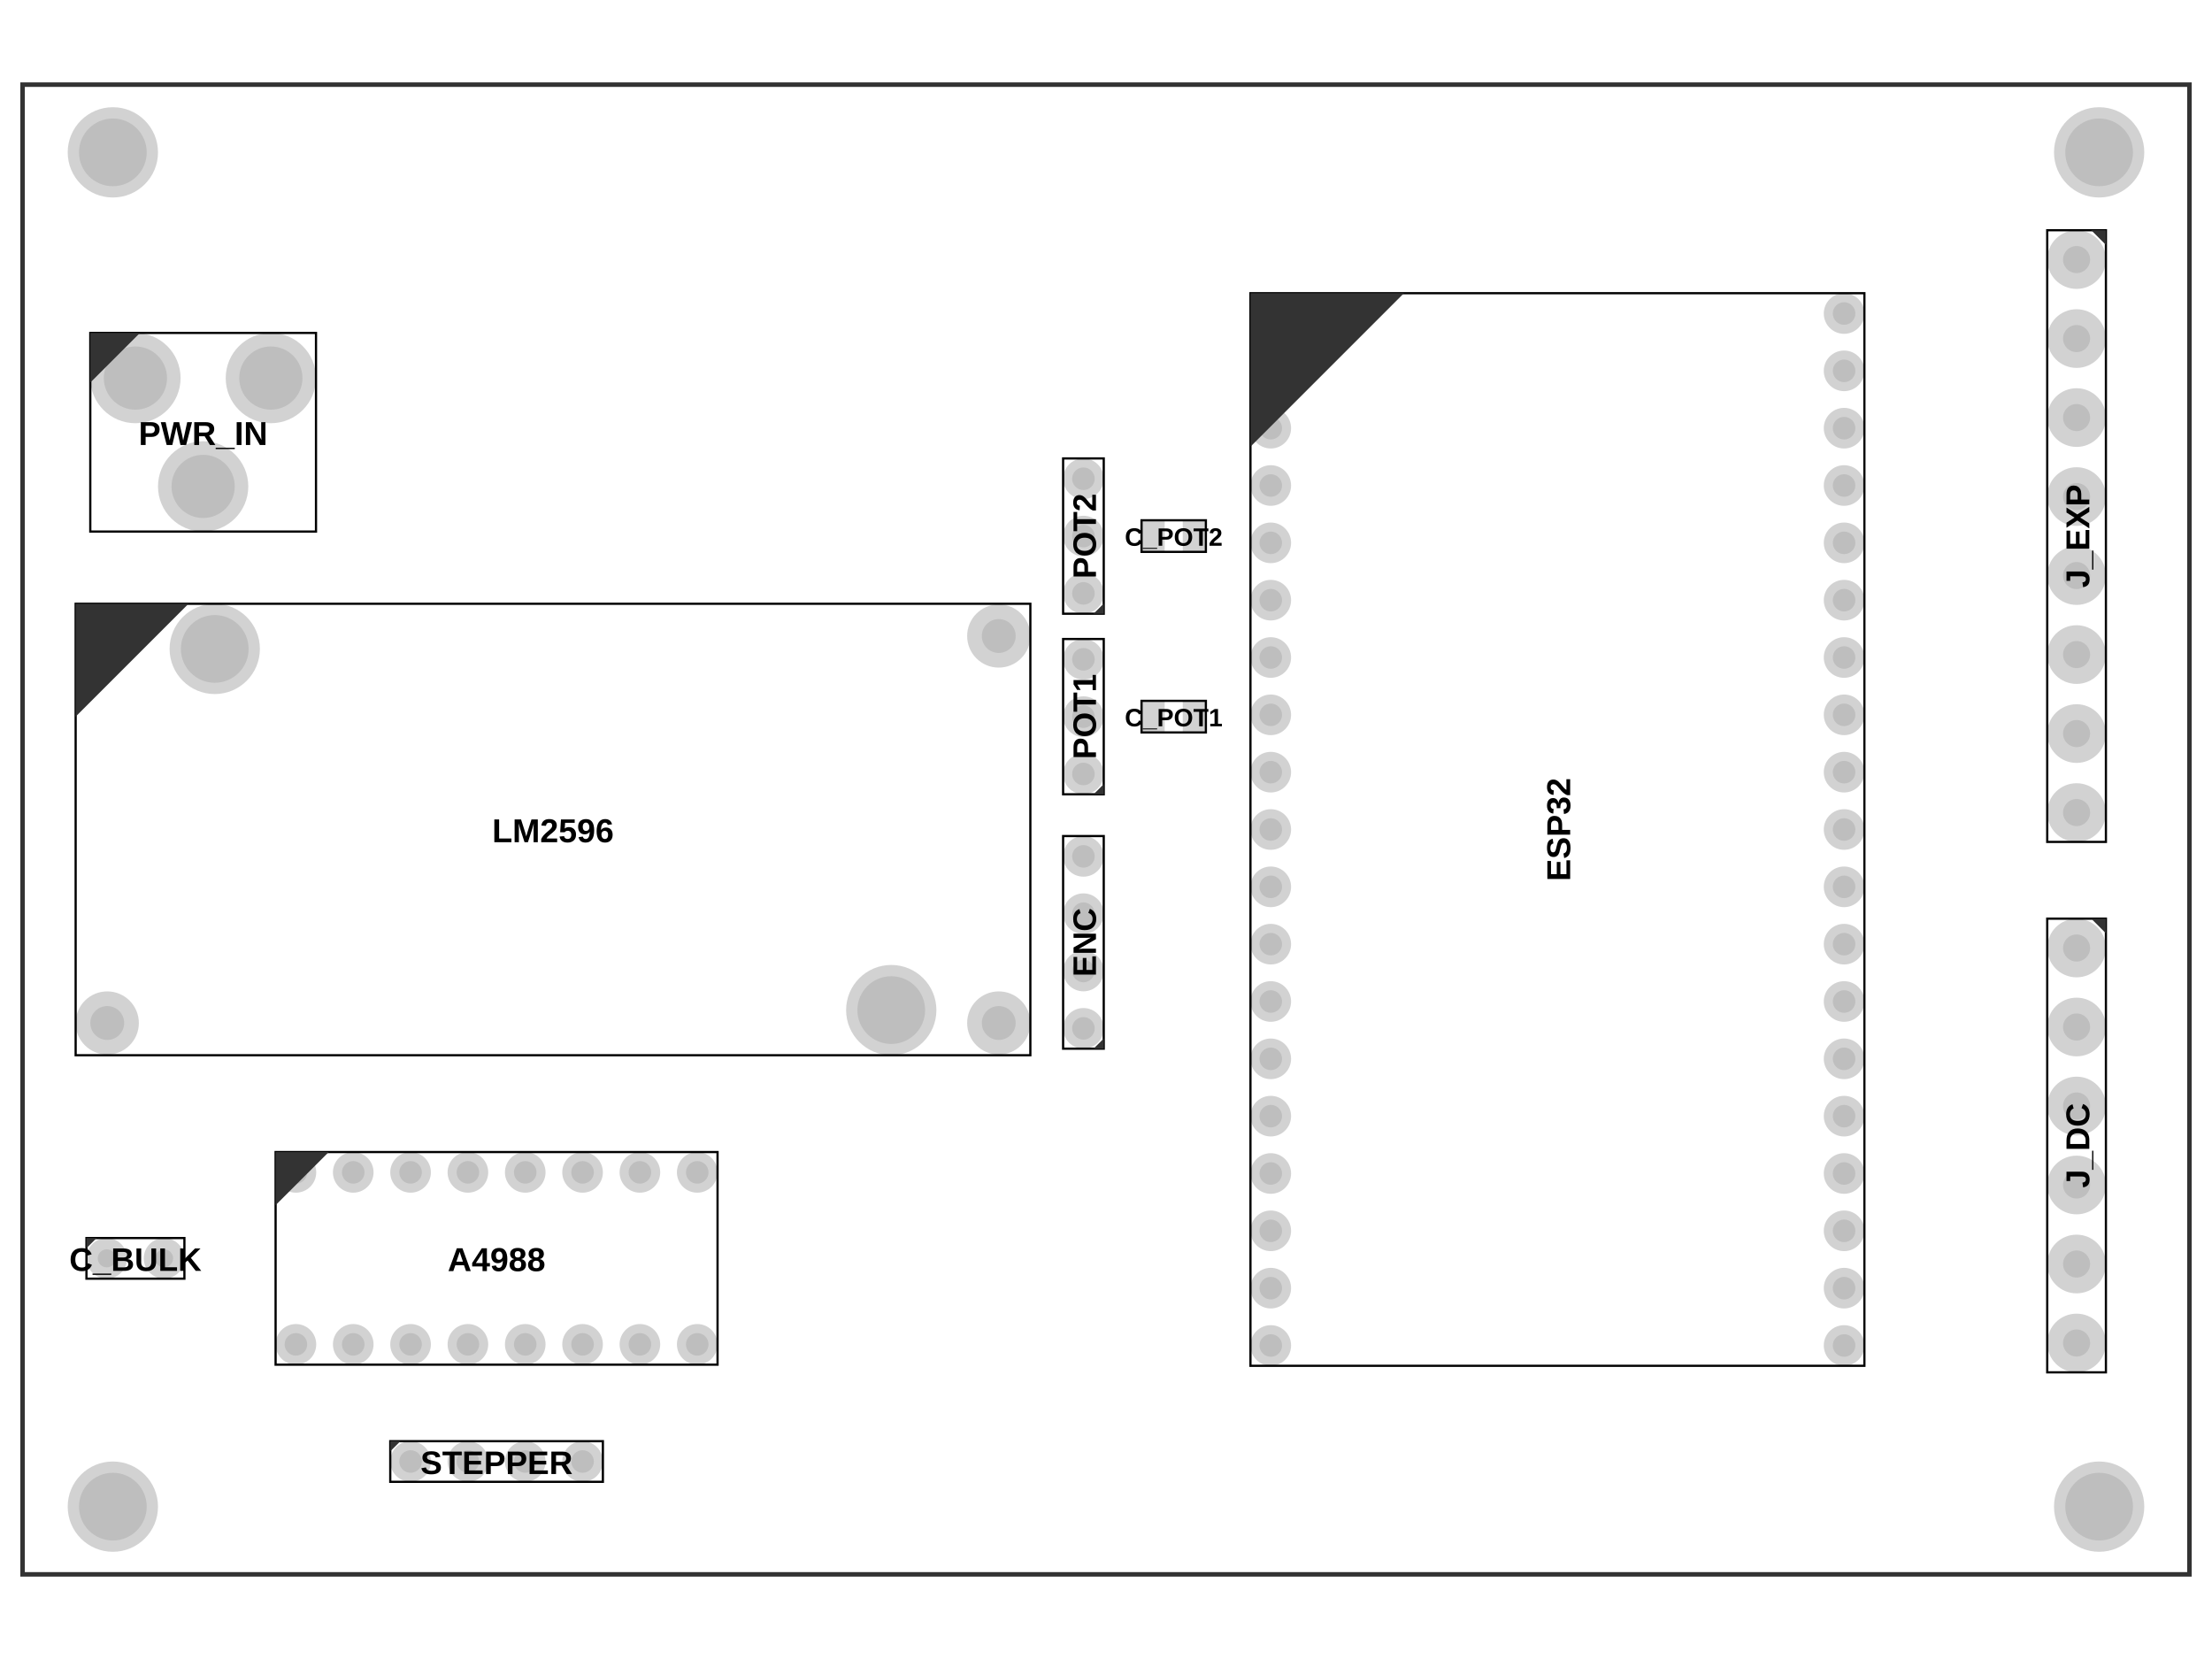
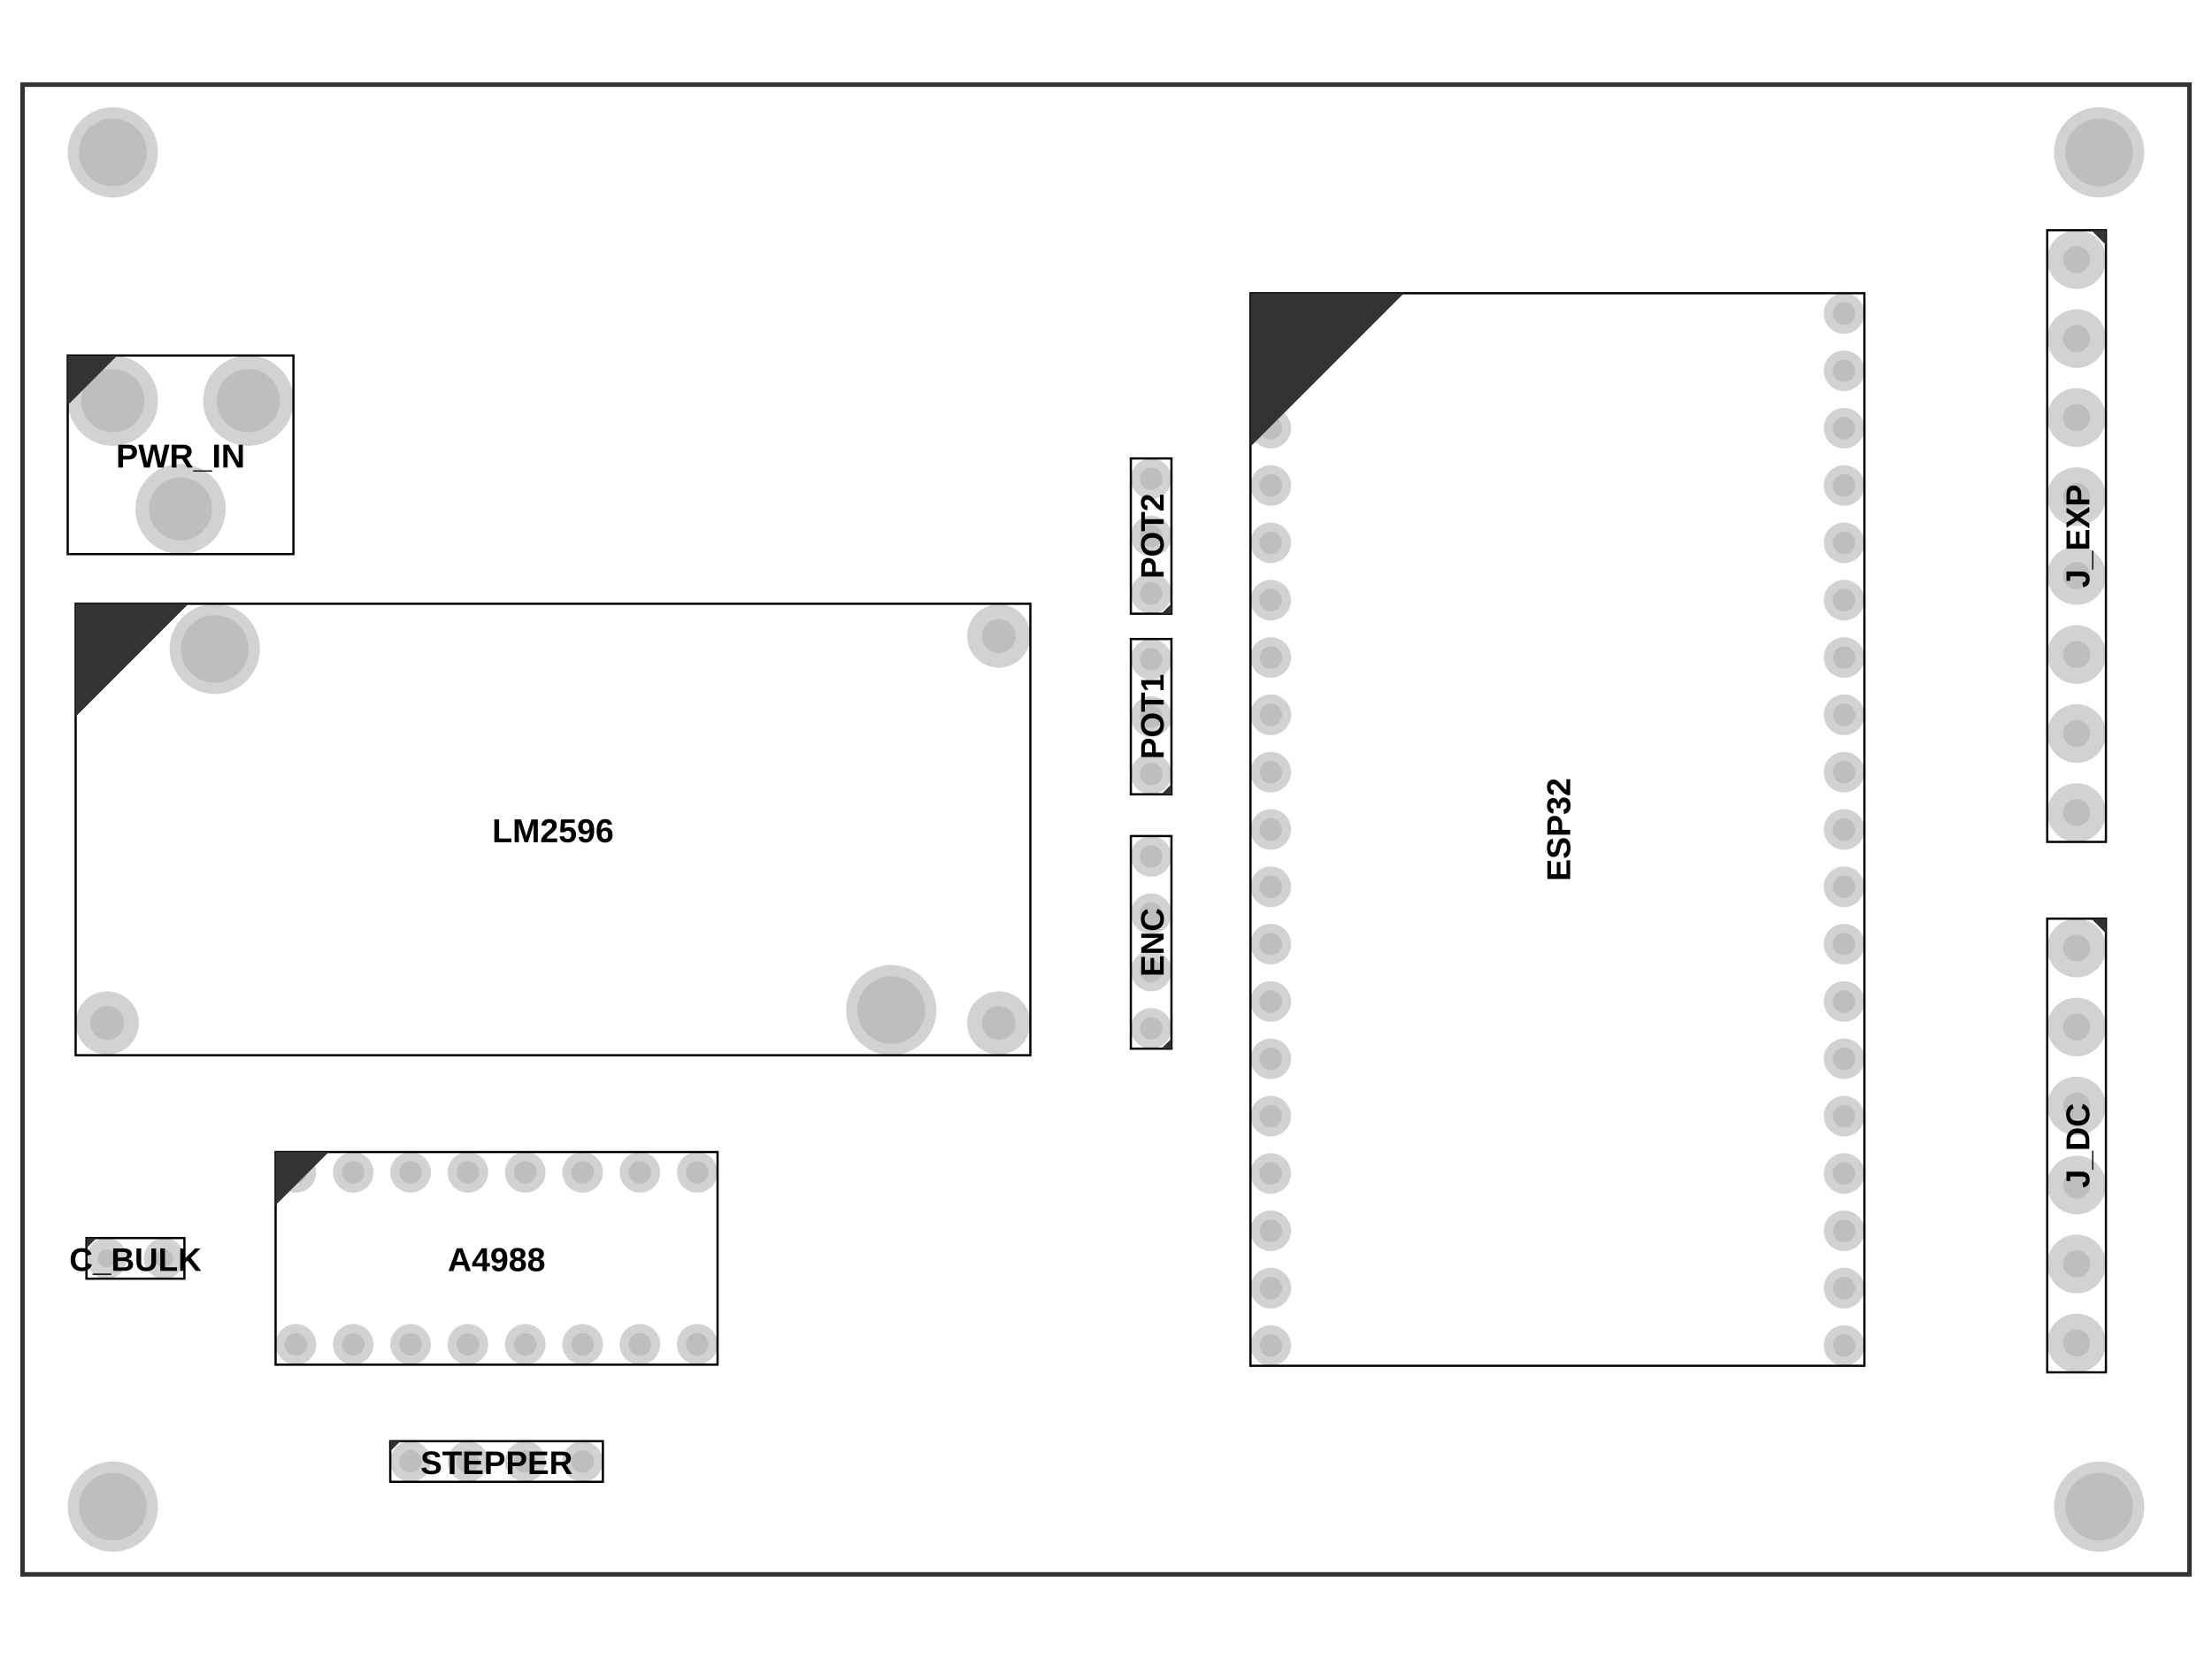
<svg xmlns="http://www.w3.org/2000/svg" width="800" height="600">
  <style>
              .assembly-component { 
                fill: none; 
                stroke: #000; 
              }
              .assembly-board { 
                fill: #f2f2f2; 
                stroke: rgb(0,0,0); 
                stroke-opacity: 0.8;
              }
              .assembly-component-label { 
                fill: #000; 
                font-family: Arial, serif;
                font-weight: bold;
                dominant-baseline: middle;
                text-anchor: middle;
              }
              .assembly-boundary { 
                fill: none; 
                stroke: #fff;
                stroke-width: 0.2; 
              }
            </style>
  <rect fill="#fff" x="0" y="0" width="800" height="600" />
  <rect class="assembly-boundary" x="8.163" y="30.612" width="783.673" height="538.776" />
  <path class="pcb-board" d="M 8.163 569.388 L 791.837 569.388 L 791.837 30.612 L 8.163 30.612 Z" fill="none" stroke="rgb(0,0,0)" stroke-opacity="0.8" stroke-width="1.633" />
  <g>
    <circle class="assembly-hole-outer" fill="rgb(210, 210, 210)" cx="40.816" cy="55.102" r="16.327" />
    <circle class="assembly-hole-inner" fill="rgb(190, 190, 190)" cx="40.816" cy="55.102" r="12.245" />
  </g>
  <g>
    <circle class="assembly-hole-outer" fill="rgb(210, 210, 210)" cx="759.184" cy="55.102" r="16.327" />
    <circle class="assembly-hole-inner" fill="rgb(190, 190, 190)" cx="759.184" cy="55.102" r="12.245" />
  </g>
  <g>
    <circle class="assembly-hole-outer" fill="rgb(210, 210, 210)" cx="40.816" cy="544.898" r="16.327" />
    <circle class="assembly-hole-inner" fill="rgb(190, 190, 190)" cx="40.816" cy="544.898" r="12.245" />
  </g>
  <g>
    <circle class="assembly-hole-outer" fill="rgb(210, 210, 210)" cx="759.184" cy="544.898" r="16.327" />
    <circle class="assembly-hole-inner" fill="rgb(190, 190, 190)" cx="759.184" cy="544.898" r="12.245" />
  </g>
  <g>
    <circle class="assembly-hole-outer" fill="rgb(210, 210, 210)" cx="459.592" cy="113.388" r="7.347" />
    <circle class="assembly-hole-inner" fill="rgb(190, 190, 190)" cx="459.592" cy="113.388" r="4.082" />
  </g>
  <g>
    <circle class="assembly-hole-outer" fill="rgb(210, 210, 210)" cx="459.592" cy="134.122" r="7.347" />
    <circle class="assembly-hole-inner" fill="rgb(190, 190, 190)" cx="459.592" cy="134.122" r="4.082" />
  </g>
  <g>
    <circle class="assembly-hole-outer" fill="rgb(210, 210, 210)" cx="459.592" cy="154.857" r="7.347" />
    <circle class="assembly-hole-inner" fill="rgb(190, 190, 190)" cx="459.592" cy="154.857" r="4.082" />
  </g>
  <g>
    <circle class="assembly-hole-outer" fill="rgb(210, 210, 210)" cx="459.592" cy="175.592" r="7.347" />
    <circle class="assembly-hole-inner" fill="rgb(190, 190, 190)" cx="459.592" cy="175.592" r="4.082" />
  </g>
  <g>
    <circle class="assembly-hole-outer" fill="rgb(210, 210, 210)" cx="459.592" cy="196.327" r="7.347" />
    <circle class="assembly-hole-inner" fill="rgb(190, 190, 190)" cx="459.592" cy="196.327" r="4.082" />
  </g>
  <g>
    <circle class="assembly-hole-outer" fill="rgb(210, 210, 210)" cx="459.592" cy="217.061" r="7.347" />
    <circle class="assembly-hole-inner" fill="rgb(190, 190, 190)" cx="459.592" cy="217.061" r="4.082" />
  </g>
  <g>
    <circle class="assembly-hole-outer" fill="rgb(210, 210, 210)" cx="459.592" cy="237.796" r="7.347" />
    <circle class="assembly-hole-inner" fill="rgb(190, 190, 190)" cx="459.592" cy="237.796" r="4.082" />
  </g>
  <g>
    <circle class="assembly-hole-outer" fill="rgb(210, 210, 210)" cx="459.592" cy="258.531" r="7.347" />
    <circle class="assembly-hole-inner" fill="rgb(190, 190, 190)" cx="459.592" cy="258.531" r="4.082" />
  </g>
  <g>
    <circle class="assembly-hole-outer" fill="rgb(210, 210, 210)" cx="459.592" cy="279.265" r="7.347" />
    <circle class="assembly-hole-inner" fill="rgb(190, 190, 190)" cx="459.592" cy="279.265" r="4.082" />
  </g>
  <g>
    <circle class="assembly-hole-outer" fill="rgb(210, 210, 210)" cx="459.592" cy="300" r="7.347" />
    <circle class="assembly-hole-inner" fill="rgb(190, 190, 190)" cx="459.592" cy="300" r="4.082" />
  </g>
  <g>
    <circle class="assembly-hole-outer" fill="rgb(210, 210, 210)" cx="459.592" cy="320.735" r="7.347" />
    <circle class="assembly-hole-inner" fill="rgb(190, 190, 190)" cx="459.592" cy="320.735" r="4.082" />
  </g>
  <g>
    <circle class="assembly-hole-outer" fill="rgb(210, 210, 210)" cx="459.592" cy="341.469" r="7.347" />
    <circle class="assembly-hole-inner" fill="rgb(190, 190, 190)" cx="459.592" cy="341.469" r="4.082" />
  </g>
  <g>
    <circle class="assembly-hole-outer" fill="rgb(210, 210, 210)" cx="459.592" cy="362.204" r="7.347" />
    <circle class="assembly-hole-inner" fill="rgb(190, 190, 190)" cx="459.592" cy="362.204" r="4.082" />
  </g>
  <g>
    <circle class="assembly-hole-outer" fill="rgb(210, 210, 210)" cx="459.592" cy="382.939" r="7.347" />
    <circle class="assembly-hole-inner" fill="rgb(190, 190, 190)" cx="459.592" cy="382.939" r="4.082" />
  </g>
  <g>
    <circle class="assembly-hole-outer" fill="rgb(210, 210, 210)" cx="459.592" cy="403.673" r="7.347" />
    <circle class="assembly-hole-inner" fill="rgb(190, 190, 190)" cx="459.592" cy="403.673" r="4.082" />
  </g>
  <g>
    <circle class="assembly-hole-outer" fill="rgb(210, 210, 210)" cx="459.592" cy="424.408" r="7.347" />
    <circle class="assembly-hole-inner" fill="rgb(190, 190, 190)" cx="459.592" cy="424.408" r="4.082" />
  </g>
  <g>
    <circle class="assembly-hole-outer" fill="rgb(210, 210, 210)" cx="459.592" cy="445.143" r="7.347" />
    <circle class="assembly-hole-inner" fill="rgb(190, 190, 190)" cx="459.592" cy="445.143" r="4.082" />
  </g>
  <g>
    <circle class="assembly-hole-outer" fill="rgb(210, 210, 210)" cx="459.592" cy="465.878" r="7.347" />
    <circle class="assembly-hole-inner" fill="rgb(190, 190, 190)" cx="459.592" cy="465.878" r="4.082" />
  </g>
  <g>
    <circle class="assembly-hole-outer" fill="rgb(210, 210, 210)" cx="459.592" cy="486.612" r="7.347" />
    <circle class="assembly-hole-inner" fill="rgb(190, 190, 190)" cx="459.592" cy="486.612" r="4.082" />
  </g>
  <g>
    <circle class="assembly-hole-outer" fill="rgb(210, 210, 210)" cx="666.939" cy="113.388" r="7.347" />
    <circle class="assembly-hole-inner" fill="rgb(190, 190, 190)" cx="666.939" cy="113.388" r="4.082" />
  </g>
  <g>
    <circle class="assembly-hole-outer" fill="rgb(210, 210, 210)" cx="666.939" cy="134.122" r="7.347" />
    <circle class="assembly-hole-inner" fill="rgb(190, 190, 190)" cx="666.939" cy="134.122" r="4.082" />
  </g>
  <g>
    <circle class="assembly-hole-outer" fill="rgb(210, 210, 210)" cx="666.939" cy="154.857" r="7.347" />
    <circle class="assembly-hole-inner" fill="rgb(190, 190, 190)" cx="666.939" cy="154.857" r="4.082" />
  </g>
  <g>
    <circle class="assembly-hole-outer" fill="rgb(210, 210, 210)" cx="666.939" cy="175.592" r="7.347" />
    <circle class="assembly-hole-inner" fill="rgb(190, 190, 190)" cx="666.939" cy="175.592" r="4.082" />
  </g>
  <g>
    <circle class="assembly-hole-outer" fill="rgb(210, 210, 210)" cx="666.939" cy="196.327" r="7.347" />
    <circle class="assembly-hole-inner" fill="rgb(190, 190, 190)" cx="666.939" cy="196.327" r="4.082" />
  </g>
  <g>
    <circle class="assembly-hole-outer" fill="rgb(210, 210, 210)" cx="666.939" cy="217.061" r="7.347" />
    <circle class="assembly-hole-inner" fill="rgb(190, 190, 190)" cx="666.939" cy="217.061" r="4.082" />
  </g>
  <g>
    <circle class="assembly-hole-outer" fill="rgb(210, 210, 210)" cx="666.939" cy="237.796" r="7.347" />
    <circle class="assembly-hole-inner" fill="rgb(190, 190, 190)" cx="666.939" cy="237.796" r="4.082" />
  </g>
  <g>
    <circle class="assembly-hole-outer" fill="rgb(210, 210, 210)" cx="666.939" cy="258.531" r="7.347" />
    <circle class="assembly-hole-inner" fill="rgb(190, 190, 190)" cx="666.939" cy="258.531" r="4.082" />
  </g>
  <g>
    <circle class="assembly-hole-outer" fill="rgb(210, 210, 210)" cx="666.939" cy="279.265" r="7.347" />
    <circle class="assembly-hole-inner" fill="rgb(190, 190, 190)" cx="666.939" cy="279.265" r="4.082" />
  </g>
  <g>
    <circle class="assembly-hole-outer" fill="rgb(210, 210, 210)" cx="666.939" cy="300" r="7.347" />
    <circle class="assembly-hole-inner" fill="rgb(190, 190, 190)" cx="666.939" cy="300" r="4.082" />
  </g>
  <g>
    <circle class="assembly-hole-outer" fill="rgb(210, 210, 210)" cx="666.939" cy="320.735" r="7.347" />
    <circle class="assembly-hole-inner" fill="rgb(190, 190, 190)" cx="666.939" cy="320.735" r="4.082" />
  </g>
  <g>
    <circle class="assembly-hole-outer" fill="rgb(210, 210, 210)" cx="666.939" cy="341.469" r="7.347" />
    <circle class="assembly-hole-inner" fill="rgb(190, 190, 190)" cx="666.939" cy="341.469" r="4.082" />
  </g>
  <g>
    <circle class="assembly-hole-outer" fill="rgb(210, 210, 210)" cx="666.939" cy="362.204" r="7.347" />
    <circle class="assembly-hole-inner" fill="rgb(190, 190, 190)" cx="666.939" cy="362.204" r="4.082" />
  </g>
  <g>
    <circle class="assembly-hole-outer" fill="rgb(210, 210, 210)" cx="666.939" cy="382.939" r="7.347" />
    <circle class="assembly-hole-inner" fill="rgb(190, 190, 190)" cx="666.939" cy="382.939" r="4.082" />
  </g>
  <g>
    <circle class="assembly-hole-outer" fill="rgb(210, 210, 210)" cx="666.939" cy="403.673" r="7.347" />
    <circle class="assembly-hole-inner" fill="rgb(190, 190, 190)" cx="666.939" cy="403.673" r="4.082" />
  </g>
  <g>
    <circle class="assembly-hole-outer" fill="rgb(210, 210, 210)" cx="666.939" cy="424.408" r="7.347" />
    <circle class="assembly-hole-inner" fill="rgb(190, 190, 190)" cx="666.939" cy="424.408" r="4.082" />
  </g>
  <g>
    <circle class="assembly-hole-outer" fill="rgb(210, 210, 210)" cx="666.939" cy="445.143" r="7.347" />
    <circle class="assembly-hole-inner" fill="rgb(190, 190, 190)" cx="666.939" cy="445.143" r="4.082" />
  </g>
  <g>
    <circle class="assembly-hole-outer" fill="rgb(210, 210, 210)" cx="666.939" cy="465.878" r="7.347" />
    <circle class="assembly-hole-inner" fill="rgb(190, 190, 190)" cx="666.939" cy="465.878" r="4.082" />
  </g>
  <g>
    <circle class="assembly-hole-outer" fill="rgb(210, 210, 210)" cx="666.939" cy="486.612" r="7.347" />
    <circle class="assembly-hole-inner" fill="rgb(190, 190, 190)" cx="666.939" cy="486.612" r="4.082" />
  </g>
  <g>
    <circle class="assembly-hole-outer" fill="rgb(210, 210, 210)" cx="38.788" cy="230.02" r="11.429" />
    <circle class="assembly-hole-inner" fill="rgb(190, 190, 190)" cx="38.788" cy="230.02" r="6.122" />
  </g>
  <g>
    <circle class="assembly-hole-outer" fill="rgb(210, 210, 210)" cx="38.788" cy="369.98" r="11.429" />
    <circle class="assembly-hole-inner" fill="rgb(190, 190, 190)" cx="38.788" cy="369.98" r="6.122" />
  </g>
  <g>
    <circle class="assembly-hole-outer" fill="rgb(210, 210, 210)" cx="361.212" cy="230.02" r="11.429" />
    <circle class="assembly-hole-inner" fill="rgb(190, 190, 190)" cx="361.212" cy="230.02" r="6.122" />
  </g>
  <g>
    <circle class="assembly-hole-outer" fill="rgb(210, 210, 210)" cx="361.212" cy="369.98" r="11.429" />
    <circle class="assembly-hole-inner" fill="rgb(190, 190, 190)" cx="361.212" cy="369.98" r="6.122" />
  </g>
  <g>
    <circle class="assembly-hole-outer" fill="rgb(210, 210, 210)" cx="77.665" cy="234.686" r="16.327" />
    <circle class="assembly-hole-inner" fill="rgb(190, 190, 190)" cx="77.665" cy="234.686" r="12.245" />
  </g>
  <g>
    <circle class="assembly-hole-outer" fill="rgb(210, 210, 210)" cx="322.335" cy="365.314" r="16.327" />
    <circle class="assembly-hole-inner" fill="rgb(190, 190, 190)" cx="322.335" cy="365.314" r="12.245" />
  </g>
  <g>
-     <circle class="assembly-hole-outer" fill="rgb(210, 210, 210)" cx="48.98" cy="136.735" r="16.327" />
-     <circle class="assembly-hole-inner" fill="rgb(190, 190, 190)" cx="48.98" cy="136.735" r="11.429" />
-   </g>
-   <g>
-     <circle class="assembly-hole-outer" fill="rgb(210, 210, 210)" cx="97.959" cy="136.735" r="16.327" />
-     <circle class="assembly-hole-inner" fill="rgb(190, 190, 190)" cx="97.959" cy="136.735" r="11.429" />
-   </g>
-   <g>
-     <circle class="assembly-hole-outer" fill="rgb(210, 210, 210)" cx="73.469" cy="175.918" r="16.327" />
-     <circle class="assembly-hole-inner" fill="rgb(190, 190, 190)" cx="73.469" cy="175.918" r="11.429" />
+     <circle class="assembly-hole-outer" fill="rgb(210, 210, 210)" cx="40.816" cy="144.898" r="16.327" />
+     <circle class="assembly-hole-inner" fill="rgb(190, 190, 190)" cx="40.816" cy="144.898" r="11.429" />
+   </g>
+   <g>
+     <circle class="assembly-hole-outer" fill="rgb(210, 210, 210)" cx="89.796" cy="144.898" r="16.327" />
+     <circle class="assembly-hole-inner" fill="rgb(190, 190, 190)" cx="89.796" cy="144.898" r="11.429" />
+   </g>
+   <g>
+     <circle class="assembly-hole-outer" fill="rgb(210, 210, 210)" cx="65.306" cy="184.082" r="16.327" />
+     <circle class="assembly-hole-inner" fill="rgb(190, 190, 190)" cx="65.306" cy="184.082" r="11.429" />
  </g>
  <g>
    <circle class="assembly-hole-outer" fill="rgb(210, 210, 210)" cx="107.02" cy="424" r="7.347" />
    <circle class="assembly-hole-inner" fill="rgb(190, 190, 190)" cx="107.02" cy="424" r="4.082" />
  </g>
  <g>
    <circle class="assembly-hole-outer" fill="rgb(210, 210, 210)" cx="127.755" cy="424" r="7.347" />
    <circle class="assembly-hole-inner" fill="rgb(190, 190, 190)" cx="127.755" cy="424" r="4.082" />
  </g>
  <g>
    <circle class="assembly-hole-outer" fill="rgb(210, 210, 210)" cx="148.49" cy="424" r="7.347" />
    <circle class="assembly-hole-inner" fill="rgb(190, 190, 190)" cx="148.49" cy="424" r="4.082" />
  </g>
  <g>
    <circle class="assembly-hole-outer" fill="rgb(210, 210, 210)" cx="169.224" cy="424" r="7.347" />
    <circle class="assembly-hole-inner" fill="rgb(190, 190, 190)" cx="169.224" cy="424" r="4.082" />
  </g>
  <g>
    <circle class="assembly-hole-outer" fill="rgb(210, 210, 210)" cx="189.959" cy="424" r="7.347" />
    <circle class="assembly-hole-inner" fill="rgb(190, 190, 190)" cx="189.959" cy="424" r="4.082" />
  </g>
  <g>
    <circle class="assembly-hole-outer" fill="rgb(210, 210, 210)" cx="210.694" cy="424" r="7.347" />
    <circle class="assembly-hole-inner" fill="rgb(190, 190, 190)" cx="210.694" cy="424" r="4.082" />
  </g>
  <g>
    <circle class="assembly-hole-outer" fill="rgb(210, 210, 210)" cx="231.429" cy="424" r="7.347" />
    <circle class="assembly-hole-inner" fill="rgb(190, 190, 190)" cx="231.429" cy="424" r="4.082" />
  </g>
  <g>
    <circle class="assembly-hole-outer" fill="rgb(210, 210, 210)" cx="252.163" cy="424" r="7.347" />
    <circle class="assembly-hole-inner" fill="rgb(190, 190, 190)" cx="252.163" cy="424" r="4.082" />
  </g>
  <g>
    <circle class="assembly-hole-outer" fill="rgb(210, 210, 210)" cx="107.02" cy="486.204" r="7.347" />
    <circle class="assembly-hole-inner" fill="rgb(190, 190, 190)" cx="107.02" cy="486.204" r="4.082" />
  </g>
  <g>
    <circle class="assembly-hole-outer" fill="rgb(210, 210, 210)" cx="127.755" cy="486.204" r="7.347" />
    <circle class="assembly-hole-inner" fill="rgb(190, 190, 190)" cx="127.755" cy="486.204" r="4.082" />
  </g>
  <g>
    <circle class="assembly-hole-outer" fill="rgb(210, 210, 210)" cx="148.49" cy="486.204" r="7.347" />
    <circle class="assembly-hole-inner" fill="rgb(190, 190, 190)" cx="148.49" cy="486.204" r="4.082" />
  </g>
  <g>
    <circle class="assembly-hole-outer" fill="rgb(210, 210, 210)" cx="169.224" cy="486.204" r="7.347" />
    <circle class="assembly-hole-inner" fill="rgb(190, 190, 190)" cx="169.224" cy="486.204" r="4.082" />
  </g>
  <g>
    <circle class="assembly-hole-outer" fill="rgb(210, 210, 210)" cx="189.959" cy="486.204" r="7.347" />
    <circle class="assembly-hole-inner" fill="rgb(190, 190, 190)" cx="189.959" cy="486.204" r="4.082" />
  </g>
  <g>
    <circle class="assembly-hole-outer" fill="rgb(210, 210, 210)" cx="210.694" cy="486.204" r="7.347" />
    <circle class="assembly-hole-inner" fill="rgb(190, 190, 190)" cx="210.694" cy="486.204" r="4.082" />
  </g>
  <g>
    <circle class="assembly-hole-outer" fill="rgb(210, 210, 210)" cx="231.429" cy="486.204" r="7.347" />
    <circle class="assembly-hole-inner" fill="rgb(190, 190, 190)" cx="231.429" cy="486.204" r="4.082" />
  </g>
  <g>
    <circle class="assembly-hole-outer" fill="rgb(210, 210, 210)" cx="252.163" cy="486.204" r="7.347" />
    <circle class="assembly-hole-inner" fill="rgb(190, 190, 190)" cx="252.163" cy="486.204" r="4.082" />
  </g>
  <g>
    <circle class="assembly-hole-outer" fill="rgb(210, 210, 210)" cx="38.612" cy="455.102" r="7.347" />
    <circle class="assembly-hole-inner" fill="rgb(190, 190, 190)" cx="38.612" cy="455.102" r="3.265" />
  </g>
  <g>
    <circle class="assembly-hole-outer" fill="rgb(210, 210, 210)" cx="59.347" cy="455.102" r="7.347" />
    <circle class="assembly-hole-inner" fill="rgb(190, 190, 190)" cx="59.347" cy="455.102" r="3.265" />
  </g>
  <g>
    <circle class="assembly-hole-outer" fill="rgb(210, 210, 210)" cx="148.49" cy="528.571" r="7.347" />
    <circle class="assembly-hole-inner" fill="rgb(190, 190, 190)" cx="148.49" cy="528.571" r="4.082" />
  </g>
  <g>
    <circle class="assembly-hole-outer" fill="rgb(210, 210, 210)" cx="169.224" cy="528.571" r="7.347" />
    <circle class="assembly-hole-inner" fill="rgb(190, 190, 190)" cx="169.224" cy="528.571" r="4.082" />
  </g>
  <g>
    <circle class="assembly-hole-outer" fill="rgb(210, 210, 210)" cx="189.959" cy="528.571" r="7.347" />
    <circle class="assembly-hole-inner" fill="rgb(190, 190, 190)" cx="189.959" cy="528.571" r="4.082" />
  </g>
  <g>
    <circle class="assembly-hole-outer" fill="rgb(210, 210, 210)" cx="210.694" cy="528.571" r="7.347" />
    <circle class="assembly-hole-inner" fill="rgb(190, 190, 190)" cx="210.694" cy="528.571" r="4.082" />
  </g>
  <g>
-     <circle class="assembly-hole-outer" fill="rgb(210, 210, 210)" cx="391.837" cy="214.612" r="7.347" />
-     <circle class="assembly-hole-inner" fill="rgb(190, 190, 190)" cx="391.837" cy="214.612" r="4.082" />
-   </g>
-   <g>
-     <circle class="assembly-hole-outer" fill="rgb(210, 210, 210)" cx="391.837" cy="193.878" r="7.347" />
-     <circle class="assembly-hole-inner" fill="rgb(190, 190, 190)" cx="391.837" cy="193.878" r="4.082" />
-   </g>
-   <g>
-     <circle class="assembly-hole-outer" fill="rgb(210, 210, 210)" cx="391.837" cy="173.143" r="7.347" />
-     <circle class="assembly-hole-inner" fill="rgb(190, 190, 190)" cx="391.837" cy="173.143" r="4.082" />
-   </g>
-   <g>
-     <circle class="assembly-hole-outer" fill="rgb(210, 210, 210)" cx="391.837" cy="279.918" r="7.347" />
-     <circle class="assembly-hole-inner" fill="rgb(190, 190, 190)" cx="391.837" cy="279.918" r="4.082" />
-   </g>
-   <g>
-     <circle class="assembly-hole-outer" fill="rgb(210, 210, 210)" cx="391.837" cy="259.184" r="7.347" />
-     <circle class="assembly-hole-inner" fill="rgb(190, 190, 190)" cx="391.837" cy="259.184" r="4.082" />
-   </g>
-   <g>
-     <circle class="assembly-hole-outer" fill="rgb(210, 210, 210)" cx="391.837" cy="238.449" r="7.347" />
-     <circle class="assembly-hole-inner" fill="rgb(190, 190, 190)" cx="391.837" cy="238.449" r="4.082" />
-   </g>
-   <g>
-     <circle class="assembly-hole-outer" fill="rgb(210, 210, 210)" cx="391.837" cy="371.918" r="7.347" />
-     <circle class="assembly-hole-inner" fill="rgb(190, 190, 190)" cx="391.837" cy="371.918" r="4.082" />
-   </g>
-   <g>
-     <circle class="assembly-hole-outer" fill="rgb(210, 210, 210)" cx="391.837" cy="351.184" r="7.347" />
-     <circle class="assembly-hole-inner" fill="rgb(190, 190, 190)" cx="391.837" cy="351.184" r="4.082" />
-   </g>
-   <g>
-     <circle class="assembly-hole-outer" fill="rgb(210, 210, 210)" cx="391.837" cy="330.449" r="7.347" />
-     <circle class="assembly-hole-inner" fill="rgb(190, 190, 190)" cx="391.837" cy="330.449" r="4.082" />
-   </g>
-   <g>
-     <circle class="assembly-hole-outer" fill="rgb(210, 210, 210)" cx="391.837" cy="309.714" r="7.347" />
-     <circle class="assembly-hole-inner" fill="rgb(190, 190, 190)" cx="391.837" cy="309.714" r="4.082" />
+     <circle class="assembly-hole-outer" fill="rgb(210, 210, 210)" cx="416.327" cy="214.612" r="7.347" />
+     <circle class="assembly-hole-inner" fill="rgb(190, 190, 190)" cx="416.327" cy="214.612" r="4.082" />
+   </g>
+   <g>
+     <circle class="assembly-hole-outer" fill="rgb(210, 210, 210)" cx="416.327" cy="193.878" r="7.347" />
+     <circle class="assembly-hole-inner" fill="rgb(190, 190, 190)" cx="416.327" cy="193.878" r="4.082" />
+   </g>
+   <g>
+     <circle class="assembly-hole-outer" fill="rgb(210, 210, 210)" cx="416.327" cy="173.143" r="7.347" />
+     <circle class="assembly-hole-inner" fill="rgb(190, 190, 190)" cx="416.327" cy="173.143" r="4.082" />
+   </g>
+   <g>
+     <circle class="assembly-hole-outer" fill="rgb(210, 210, 210)" cx="416.327" cy="279.918" r="7.347" />
+     <circle class="assembly-hole-inner" fill="rgb(190, 190, 190)" cx="416.327" cy="279.918" r="4.082" />
+   </g>
+   <g>
+     <circle class="assembly-hole-outer" fill="rgb(210, 210, 210)" cx="416.327" cy="259.184" r="7.347" />
+     <circle class="assembly-hole-inner" fill="rgb(190, 190, 190)" cx="416.327" cy="259.184" r="4.082" />
+   </g>
+   <g>
+     <circle class="assembly-hole-outer" fill="rgb(210, 210, 210)" cx="416.327" cy="238.449" r="7.347" />
+     <circle class="assembly-hole-inner" fill="rgb(190, 190, 190)" cx="416.327" cy="238.449" r="4.082" />
+   </g>
+   <g>
+     <circle class="assembly-hole-outer" fill="rgb(210, 210, 210)" cx="416.327" cy="371.918" r="7.347" />
+     <circle class="assembly-hole-inner" fill="rgb(190, 190, 190)" cx="416.327" cy="371.918" r="4.082" />
+   </g>
+   <g>
+     <circle class="assembly-hole-outer" fill="rgb(210, 210, 210)" cx="416.327" cy="351.184" r="7.347" />
+     <circle class="assembly-hole-inner" fill="rgb(190, 190, 190)" cx="416.327" cy="351.184" r="4.082" />
+   </g>
+   <g>
+     <circle class="assembly-hole-outer" fill="rgb(210, 210, 210)" cx="416.327" cy="330.449" r="7.347" />
+     <circle class="assembly-hole-inner" fill="rgb(190, 190, 190)" cx="416.327" cy="330.449" r="4.082" />
+   </g>
+   <g>
+     <circle class="assembly-hole-outer" fill="rgb(210, 210, 210)" cx="416.327" cy="309.714" r="7.347" />
+     <circle class="assembly-hole-inner" fill="rgb(190, 190, 190)" cx="416.327" cy="309.714" r="4.082" />
  </g>
  <g>
    <circle class="assembly-hole-outer" fill="rgb(210, 210, 210)" cx="751.02" cy="342.857" r="10.612" />
    <circle class="assembly-hole-inner" fill="rgb(190, 190, 190)" cx="751.02" cy="342.857" r="4.898" />
  </g>
  <g>
    <circle class="assembly-hole-outer" fill="rgb(210, 210, 210)" cx="751.02" cy="371.429" r="10.612" />
    <circle class="assembly-hole-inner" fill="rgb(190, 190, 190)" cx="751.02" cy="371.429" r="4.898" />
  </g>
  <g>
    <circle class="assembly-hole-outer" fill="rgb(210, 210, 210)" cx="751.02" cy="400" r="10.612" />
    <circle class="assembly-hole-inner" fill="rgb(190, 190, 190)" cx="751.02" cy="400" r="4.898" />
  </g>
  <g>
    <circle class="assembly-hole-outer" fill="rgb(210, 210, 210)" cx="751.02" cy="428.571" r="10.612" />
    <circle class="assembly-hole-inner" fill="rgb(190, 190, 190)" cx="751.02" cy="428.571" r="4.898" />
  </g>
  <g>
    <circle class="assembly-hole-outer" fill="rgb(210, 210, 210)" cx="751.02" cy="457.143" r="10.612" />
    <circle class="assembly-hole-inner" fill="rgb(190, 190, 190)" cx="751.02" cy="457.143" r="4.898" />
  </g>
  <g>
    <circle class="assembly-hole-outer" fill="rgb(210, 210, 210)" cx="751.02" cy="485.714" r="10.612" />
    <circle class="assembly-hole-inner" fill="rgb(190, 190, 190)" cx="751.02" cy="485.714" r="4.898" />
  </g>
  <g>
    <circle class="assembly-hole-outer" fill="rgb(210, 210, 210)" cx="751.02" cy="93.878" r="10.612" />
    <circle class="assembly-hole-inner" fill="rgb(190, 190, 190)" cx="751.02" cy="93.878" r="4.898" />
  </g>
  <g>
    <circle class="assembly-hole-outer" fill="rgb(210, 210, 210)" cx="751.02" cy="122.449" r="10.612" />
    <circle class="assembly-hole-inner" fill="rgb(190, 190, 190)" cx="751.02" cy="122.449" r="4.898" />
  </g>
  <g>
    <circle class="assembly-hole-outer" fill="rgb(210, 210, 210)" cx="751.02" cy="151.02" r="10.612" />
    <circle class="assembly-hole-inner" fill="rgb(190, 190, 190)" cx="751.02" cy="151.02" r="4.898" />
  </g>
  <g>
    <circle class="assembly-hole-outer" fill="rgb(210, 210, 210)" cx="751.02" cy="179.592" r="10.612" />
    <circle class="assembly-hole-inner" fill="rgb(190, 190, 190)" cx="751.02" cy="179.592" r="4.898" />
  </g>
  <g>
    <circle class="assembly-hole-outer" fill="rgb(210, 210, 210)" cx="751.02" cy="208.163" r="10.612" />
    <circle class="assembly-hole-inner" fill="rgb(190, 190, 190)" cx="751.02" cy="208.163" r="4.898" />
  </g>
  <g>
    <circle class="assembly-hole-outer" fill="rgb(210, 210, 210)" cx="751.02" cy="236.735" r="10.612" />
    <circle class="assembly-hole-inner" fill="rgb(190, 190, 190)" cx="751.02" cy="236.735" r="4.898" />
  </g>
  <g>
    <circle class="assembly-hole-outer" fill="rgb(210, 210, 210)" cx="751.02" cy="265.306" r="10.612" />
    <circle class="assembly-hole-inner" fill="rgb(190, 190, 190)" cx="751.02" cy="265.306" r="4.898" />
  </g>
  <g>
    <circle class="assembly-hole-outer" fill="rgb(210, 210, 210)" cx="751.02" cy="293.878" r="10.612" />
    <circle class="assembly-hole-inner" fill="rgb(190, 190, 190)" cx="751.02" cy="293.878" r="4.898" />
  </g>
-   <rect class="assembly-pad" fill="rgb(210, 210, 210)" x="412.857" y="188.163" width="8.367" height="11.429" data-layer="top" />
-   <rect class="assembly-pad" fill="rgb(210, 210, 210)" x="427.755" y="188.163" width="8.367" height="11.429" data-layer="top" />
-   <rect class="assembly-pad" fill="rgb(210, 210, 210)" x="412.857" y="253.469" width="8.367" height="11.429" data-layer="top" />
-   <rect class="assembly-pad" fill="rgb(210, 210, 210)" x="427.755" y="253.469" width="8.367" height="11.429" data-layer="top" />
  <g transform="translate(563.2653, 300) scale(1, -1)">
    <path class="assembly-component" d="M-111.02,-193.959 L111.02,-193.959 L111.02,193.959 L-111.02,193.959 Z" stroke-width="0.80" transform="rotate(0)" stroke-dasharray="" />
    <text x="0" y="0" class="assembly-component-label" text-anchor="middle" dy=".10em" style="pointer-events: none" font-size="12px" transform="rotate(90) scale(1, -1)">ESP32</text>
    <polygon class="assembly-pin1-indicator" points="-111.02,193.959 -55.51,193.959 -111.02,138.449" fill="#333" stroke="none" transform="rotate(0)" />
  </g>
  <g transform="translate(200, 300) scale(1, -1)">
    <path class="assembly-component" d="M-172.641,-81.641 L172.641,-81.641 L172.641,81.641 L-172.641,81.641 Z" stroke-width="0.80" transform="rotate(0)" stroke-dasharray="" />
    <text x="0" y="0" class="assembly-component-label" text-anchor="middle" dy=".10em" style="pointer-events: none" font-size="12px" transform="scale(1, -1)">LM2596</text>
    <polygon class="assembly-pin1-indicator" points="-172.641,81.641 -131.82,81.641 -172.641,40.82" fill="#333" stroke="none" transform="rotate(0)" />
  </g>
-   <g transform="translate(73.46939, 156.3265) scale(1, -1)">
+   <g transform="translate(65.30612, 164.4898) scale(1, -1)">
    <path class="assembly-component" d="M-40.816,-35.918 L40.816,-35.918 L40.816,35.918 L-40.816,35.918 Z" stroke-width="0.80" transform="rotate(0)" stroke-dasharray="" />
    <text x="0" y="0" class="assembly-component-label" text-anchor="middle" dy=".10em" style="pointer-events: none" font-size="12px" transform="scale(1, -1)">PWR_IN</text>
    <polygon class="assembly-pin1-indicator" points="-40.816,35.918 -22.857,35.918 -40.816,17.959" fill="#333" stroke="none" transform="rotate(0)" />
  </g>
  <g transform="translate(179.5918, 455.102) scale(1, -1)">
    <path class="assembly-component" d="M-79.918,-38.449 L79.918,-38.449 L79.918,38.449 L-79.918,38.449 Z" stroke-width="0.80" transform="rotate(0)" stroke-dasharray="" />
    <text x="0" y="0" class="assembly-component-label" text-anchor="middle" dy=".10em" style="pointer-events: none" font-size="12px" transform="scale(1, -1)">A4988</text>
    <polygon class="assembly-pin1-indicator" points="-79.918,38.449 -60.694,38.449 -79.918,19.224" fill="#333" stroke="none" transform="rotate(0)" />
  </g>
  <g transform="translate(48.97959, 455.102) scale(1, -1)">
    <path class="assembly-component" d="M-17.714,-7.347 L17.714,-7.347 L17.714,7.347 L-17.714,7.347 Z" stroke-width="0.80" transform="rotate(0)" stroke-dasharray="" />
    <text x="0" y="0" class="assembly-component-label" text-anchor="middle" dy=".10em" style="pointer-events: none" font-size="11.8px" transform="scale(1, -1)">C_BULK</text>
    <polygon class="assembly-pin1-indicator" points="-17.714,7.347 -14.041,7.347 -17.714,3.673" fill="#333" stroke="none" transform="rotate(0)" />
  </g>
  <g transform="translate(179.5918, 528.5714) scale(1, -1)">
    <path class="assembly-component" d="M-38.449,-7.347 L38.449,-7.347 L38.449,7.347 L-38.449,7.347 Z" stroke-width="0.80" transform="rotate(0)" stroke-dasharray="" />
    <text x="0" y="0" class="assembly-component-label" text-anchor="middle" dy=".10em" style="pointer-events: none" font-size="11.8px" transform="scale(1, -1)">STEPPER</text>
    <polygon class="assembly-pin1-indicator" points="-38.449,7.347 -34.776,7.347 -38.449,3.673" fill="#333" stroke="none" transform="rotate(0)" />
  </g>
-   <g transform="translate(391.8367, 193.8776) scale(1, -1)">
+   <g transform="translate(416.3265, 193.8776) scale(1, -1)">
    <path class="assembly-component" d="M-7.347,-28.082 L7.347,-28.082 L7.347,28.082 L-7.347,28.082 Z" stroke-width="0.80" transform="rotate(0)" stroke-dasharray="" />
    <text x="0" y="0" class="assembly-component-label" text-anchor="middle" dy=".10em" style="pointer-events: none" font-size="11.8px" transform="rotate(90) scale(1, -1)">POT2</text>
    <polygon class="assembly-pin1-indicator" points="7.347,-28.082 3.673,-28.082 7.347,-24.408" fill="#333" stroke="none" transform="rotate(0)" />
  </g>
-   <g transform="translate(424.4898, 193.8776) scale(1, -1)">
-     <path class="assembly-component" d="M-11.633,-5.714 L11.633,-5.714 L11.633,5.714 L-11.633,5.714 Z" stroke-width="0.80" transform="rotate(0)" stroke-dasharray="" />
-     <text x="0" y="0" class="assembly-component-label" text-anchor="middle" dy=".10em" style="pointer-events: none" font-size="9.1px" transform="scale(1, -1)">C_POT2</text>
-   </g>
-   <g transform="translate(391.8367, 259.1837) scale(1, -1)">
+   <g transform="translate(416.3265, 259.1837) scale(1, -1)">
    <path class="assembly-component" d="M-7.347,-28.082 L7.347,-28.082 L7.347,28.082 L-7.347,28.082 Z" stroke-width="0.80" transform="rotate(0)" stroke-dasharray="" />
    <text x="0" y="0" class="assembly-component-label" text-anchor="middle" dy=".10em" style="pointer-events: none" font-size="11.8px" transform="rotate(90) scale(1, -1)">POT1</text>
    <polygon class="assembly-pin1-indicator" points="7.347,-28.082 3.673,-28.082 7.347,-24.408" fill="#333" stroke="none" transform="rotate(0)" />
  </g>
-   <g transform="translate(424.4898, 259.1837) scale(1, -1)">
-     <path class="assembly-component" d="M-11.633,-5.714 L11.633,-5.714 L11.633,5.714 L-11.633,5.714 Z" stroke-width="0.80" transform="rotate(0)" stroke-dasharray="" />
-     <text x="0" y="0" class="assembly-component-label" text-anchor="middle" dy=".10em" style="pointer-events: none" font-size="9.1px" transform="scale(1, -1)">C_POT1</text>
-   </g>
-   <g transform="translate(391.8367, 340.8163) scale(1, -1)">
+   <g transform="translate(416.3265, 340.8163) scale(1, -1)">
    <path class="assembly-component" d="M-7.347,-38.449 L7.347,-38.449 L7.347,38.449 L-7.347,38.449 Z" stroke-width="0.80" transform="rotate(0)" stroke-dasharray="" />
    <text x="0" y="0" class="assembly-component-label" text-anchor="middle" dy=".10em" style="pointer-events: none" font-size="11.8px" transform="rotate(90) scale(1, -1)">ENC</text>
    <polygon class="assembly-pin1-indicator" points="7.347,-38.449 3.673,-38.449 7.347,-34.776" fill="#333" stroke="none" transform="rotate(0)" />
  </g>
  <g transform="translate(751.0204, 414.2857) scale(1, -1)">
    <path class="assembly-component" d="M-10.612,-82.041 L10.612,-82.041 L10.612,82.041 L-10.612,82.041 Z" stroke-width="0.80" transform="rotate(0)" stroke-dasharray="" />
    <text x="0" y="0" class="assembly-component-label" text-anchor="middle" dy=".10em" style="pointer-events: none" font-size="12px" transform="rotate(90) scale(1, -1)">J_DC</text>
    <polygon class="assembly-pin1-indicator" points="10.612,82.041 5.306,82.041 10.612,76.735" fill="#333" stroke="none" transform="rotate(0)" />
  </g>
  <g transform="translate(751.0204, 193.8776) scale(1, -1)">
    <path class="assembly-component" d="M-10.612,-110.612 L10.612,-110.612 L10.612,110.612 L-10.612,110.612 Z" stroke-width="0.80" transform="rotate(0)" stroke-dasharray="" />
    <text x="0" y="0" class="assembly-component-label" text-anchor="middle" dy=".10em" style="pointer-events: none" font-size="12px" transform="rotate(90) scale(1, -1)">J_EXP</text>
    <polygon class="assembly-pin1-indicator" points="10.612,110.612 5.306,110.612 10.612,105.306" fill="#333" stroke="none" transform="rotate(0)" />
  </g>
</svg>
